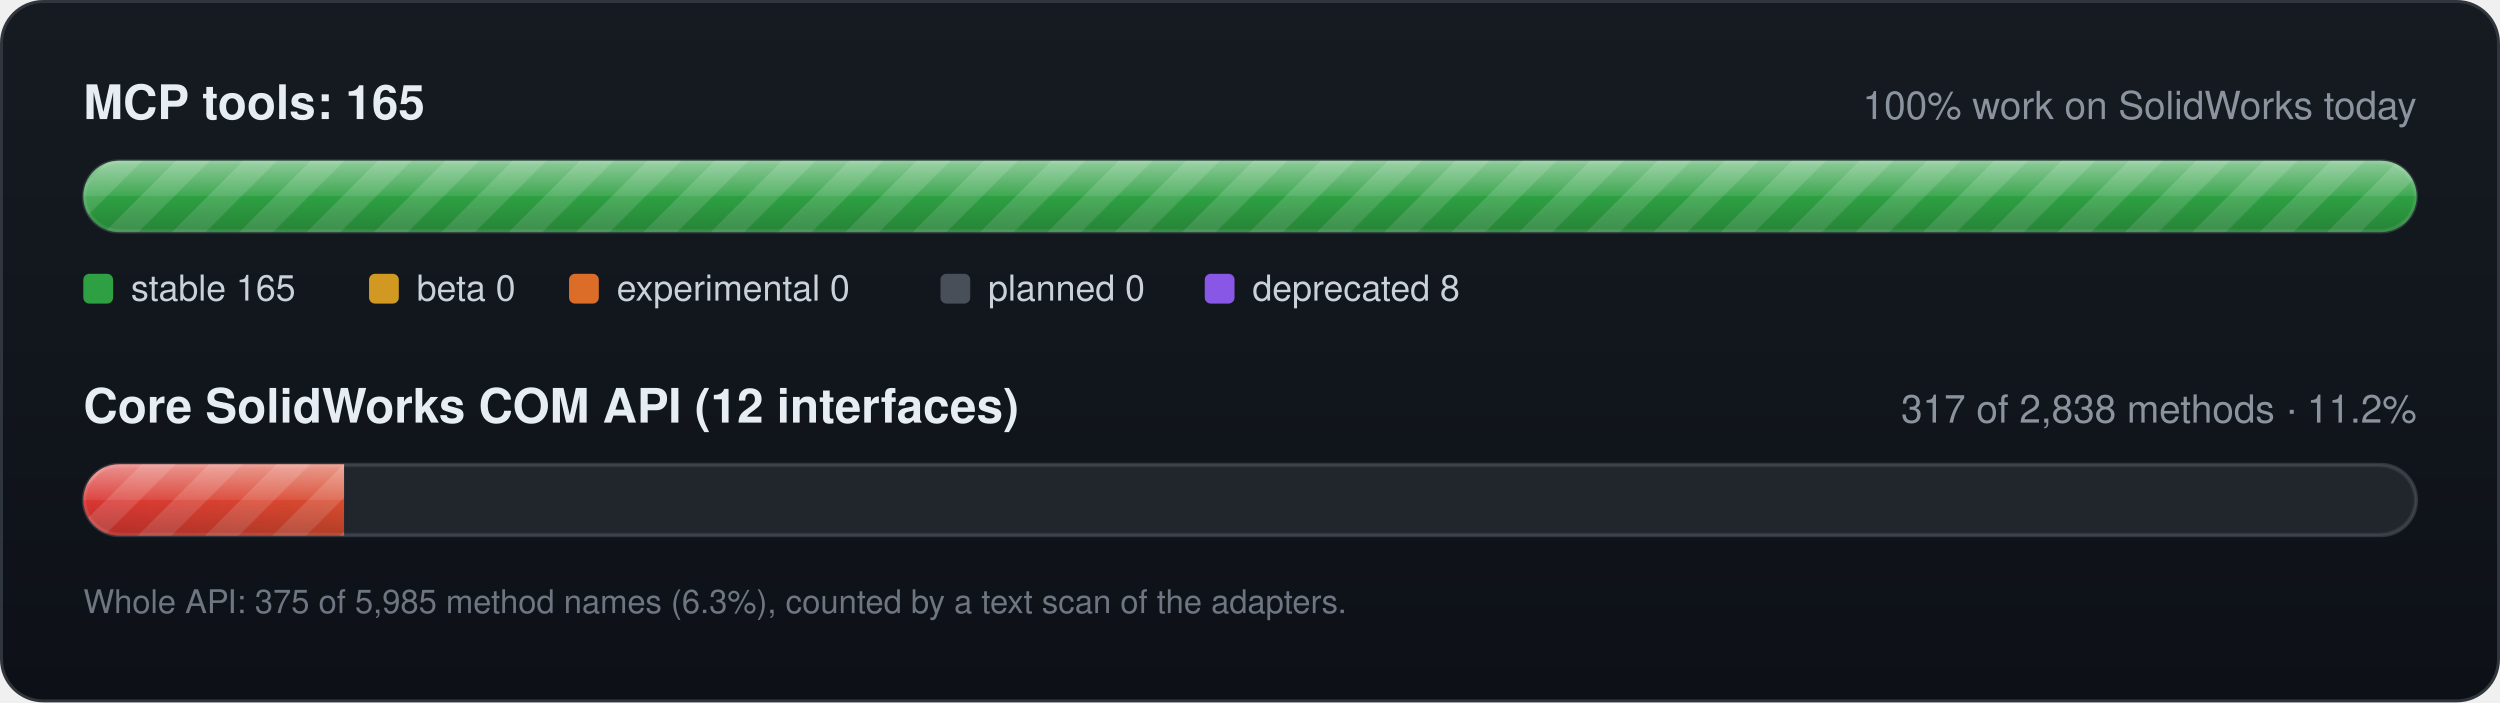
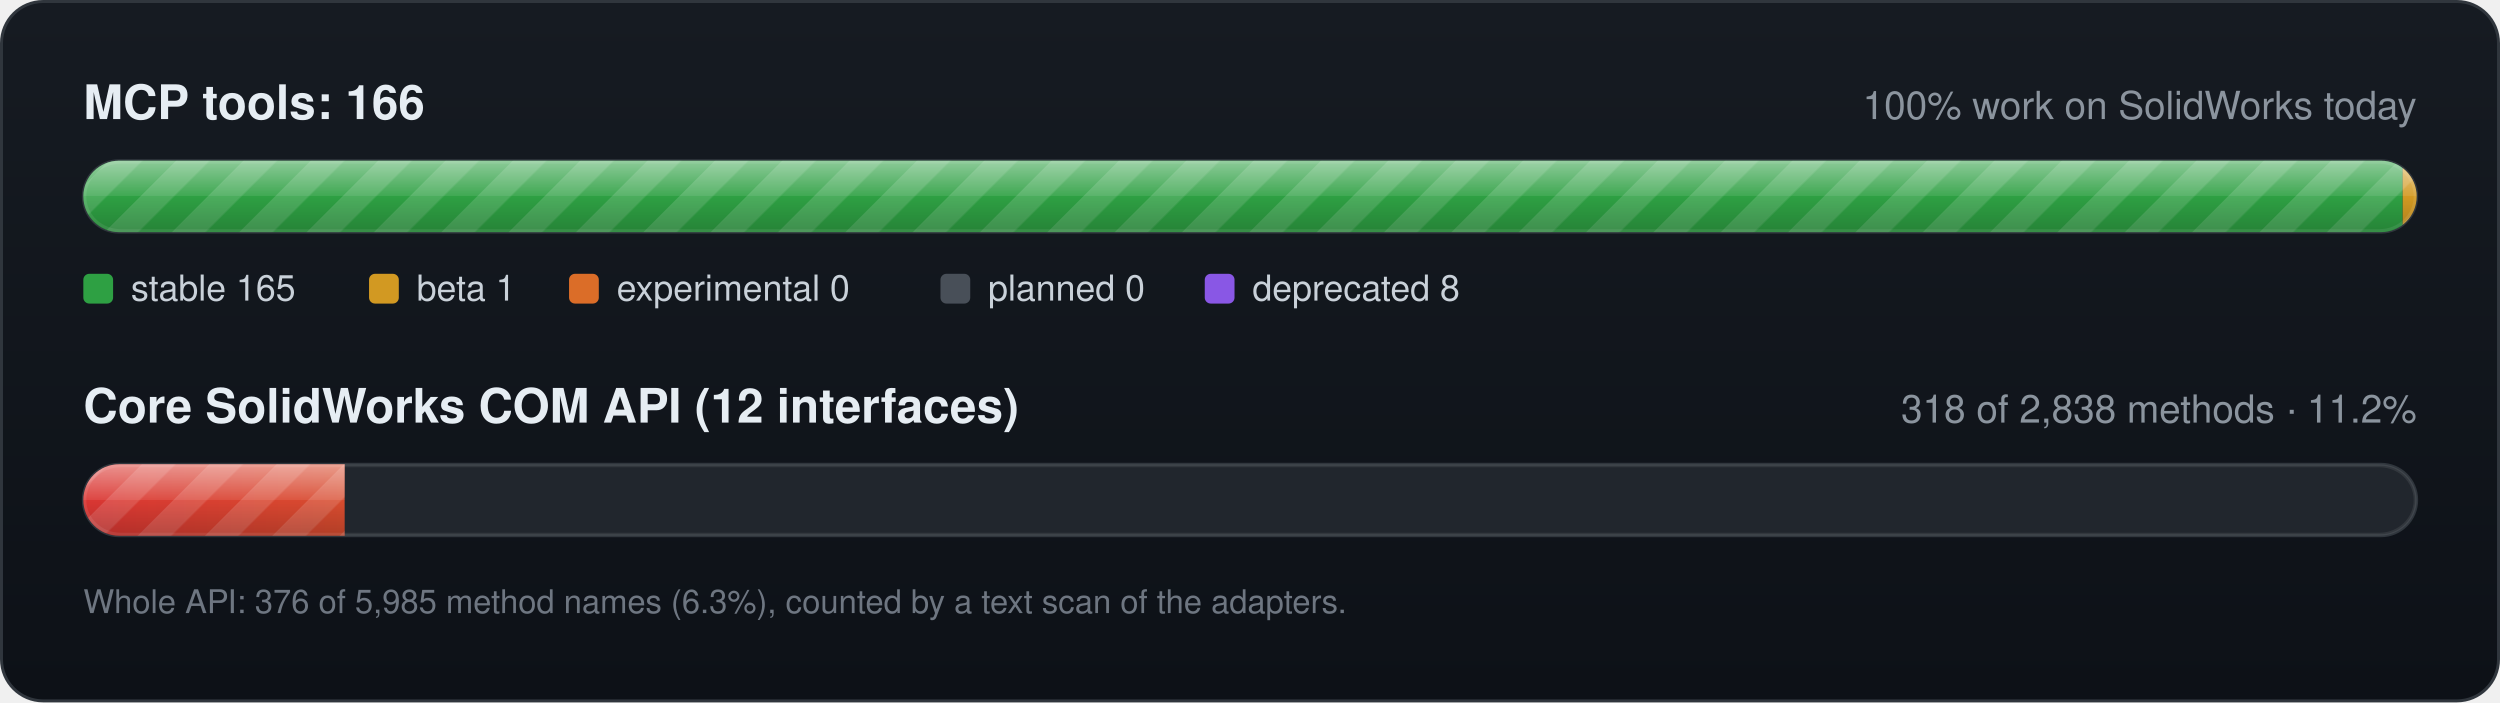
<svg xmlns="http://www.w3.org/2000/svg" width="840" height="236" viewBox="0 0 840 236" role="img" aria-label="Project progress">
  <defs>
    <linearGradient id="panel" x1="0" y1="0" x2="0" y2="1">
      <stop offset="0" stop-color="#161b22" />
      <stop offset="1" stop-color="#0d1117" />
    </linearGradient>
    <linearGradient id="gloss" x1="0" y1="0" x2="0" y2="1">
      <stop offset="0" stop-color="#fff" stop-opacity=".45" />
      <stop offset=".5" stop-color="#fff" stop-opacity=".08" />
      <stop offset=".5" stop-color="#000" stop-opacity="0" />
      <stop offset="1" stop-color="#000" stop-opacity=".18" />
    </linearGradient>
    <linearGradient id="heat" gradientUnits="userSpaceOnUse" x1="28" y1="0" x2="812" y2="0">
      <stop offset="0" stop-color="#da3633" />
      <stop offset=".5" stop-color="#d29922" />
      <stop offset="1" stop-color="#2ea043" />
    </linearGradient>
    <pattern id="stripes" width="16" height="16" patternUnits="userSpaceOnUse" patternTransform="rotate(45)">
      <rect width="8" height="16" fill="#fff" fill-opacity=".14" />
      <animateTransform attributeName="patternTransform" type="translate" additive="sum" from="0 0" to="16 0" dur="1.6s" repeatCount="indefinite" />
    </pattern>
    <clipPath id="track-tools">
      <rect x="28" y="54" width="784" height="24" rx="12.0" />
    </clipPath>
    <clipPath id="track-com">
      <rect x="28" y="156" width="784" height="24" rx="12.0" />
    </clipPath>
  </defs>
  <rect x=".5" y=".5" width="839" height="235" rx="14" fill="url(#panel)" stroke="#30363d" />
-   <text x="28" y="40" font-family="-apple-system,'Segoe UI',Helvetica,Arial,sans-serif" font-size="16" fill="#e6edf3" font-weight="600" text-anchor="start">MCP tools: 165</text>
+   <text x="28" y="40" font-family="-apple-system,'Segoe UI',Helvetica,Arial,sans-serif" font-size="16" fill="#e6edf3" font-weight="600" text-anchor="start">MCP tools: 166</text>
  <text x="812" y="40" font-family="-apple-system,'Segoe UI',Helvetica,Arial,sans-serif" font-size="13" fill="#8b949e" font-weight="400" text-anchor="end">100% work on SolidWorks today</text>
  <rect x="28" y="54" width="784" height="24" rx="12.0" fill="#21262d" stroke="#30363d" />
  <g clip-path="url(#track-tools)">
-     <rect x="28.0" y="54" width="784.0" height="24" fill="#2ea043" />
-     <rect x="812.0" y="54" width="0.0" height="24" fill="#d29922" />
+     <rect x="28.0" y="54" width="779.3" height="24" fill="#2ea043" />
+     <rect x="807.3" y="54" width="4.7" height="24" fill="#d29922" />
    <rect x="812.0" y="54" width="0.0" height="24" fill="#db6d28" />
    <rect x="28" y="54" width="784.0" height="24" fill="url(#stripes)" />
    <rect x="28" y="54" width="784.0" height="24" fill="url(#gloss)" />
  </g>
  <rect x="28.5" y="54.5" width="783" height="23" rx="12.0" fill="none" stroke="#fff" stroke-opacity=".08" />
  <rect x="28" y="92" width="10" height="10" rx="2" fill="#2ea043" />
  <text x="44" y="101" font-family="-apple-system,'Segoe UI',Helvetica,Arial,sans-serif" font-size="12" fill="#c9d1d9" font-weight="400" text-anchor="start">stable 165</text>
  <rect x="124" y="92" width="10" height="10" rx="2" fill="#d29922" />
-   <text x="140" y="101" font-family="-apple-system,'Segoe UI',Helvetica,Arial,sans-serif" font-size="12" fill="#c9d1d9" font-weight="400" text-anchor="start">beta 0</text>
+   <text x="140" y="101" font-family="-apple-system,'Segoe UI',Helvetica,Arial,sans-serif" font-size="12" fill="#c9d1d9" font-weight="400" text-anchor="start">beta 1</text>
  <rect x="191.2" y="92" width="10" height="10" rx="2" fill="#db6d28" />
  <text x="207.2" y="101" font-family="-apple-system,'Segoe UI',Helvetica,Arial,sans-serif" font-size="12" fill="#c9d1d9" font-weight="400" text-anchor="start">experimental 0</text>
  <rect x="316" y="92" width="10" height="10" rx="2" fill="#484f58" />
  <text x="332" y="101" font-family="-apple-system,'Segoe UI',Helvetica,Arial,sans-serif" font-size="12" fill="#c9d1d9" font-weight="400" text-anchor="start">planned 0</text>
  <rect x="404.8" y="92" width="10" height="10" rx="2" fill="#8957e5" />
  <text x="420.8" y="101" font-family="-apple-system,'Segoe UI',Helvetica,Arial,sans-serif" font-size="12" fill="#c9d1d9" font-weight="400" text-anchor="start">deprecated 8</text>
  <text x="28" y="142" font-family="-apple-system,'Segoe UI',Helvetica,Arial,sans-serif" font-size="16" fill="#e6edf3" font-weight="600" text-anchor="start">Core SolidWorks COM API (12 interfaces)</text>
-   <text x="812" y="142" font-family="-apple-system,'Segoe UI',Helvetica,Arial,sans-serif" font-size="13" fill="#8b949e" font-weight="400" text-anchor="end">317 of 2,838 methods · 11.2%</text>
+   <text x="812" y="142" font-family="-apple-system,'Segoe UI',Helvetica,Arial,sans-serif" font-size="13" fill="#8b949e" font-weight="400" text-anchor="end">318 of 2,838 methods · 11.2%</text>
  <rect x="28" y="156" width="784" height="24" rx="12.0" fill="#21262d" stroke="#30363d" />
  <g clip-path="url(#track-com)">
-     <rect x="28.0" y="156" width="87.6" height="24" fill="url(#heat)" />
-     <rect x="28" y="156" width="87.6" height="24" fill="url(#stripes)" />
-     <rect x="28" y="156" width="87.6" height="24" fill="url(#gloss)" />
+     <rect x="28.0" y="156" width="87.8" height="24" fill="url(#heat)" />
+     <rect x="28" y="156" width="87.8" height="24" fill="url(#stripes)" />
+     <rect x="28" y="156" width="87.8" height="24" fill="url(#gloss)" />
  </g>
  <rect x="28.5" y="156.5" width="783" height="23" rx="12.0" fill="none" stroke="#fff" stroke-opacity=".08" />
-   <text x="28" y="206" font-family="-apple-system,'Segoe UI',Helvetica,Arial,sans-serif" font-size="11" fill="#6e7681" font-weight="400" text-anchor="start">Whole API: 375 of 5,985 method names (6.3%), counted by a text scan of the adapters.</text>
+   <text x="28" y="206" font-family="-apple-system,'Segoe UI',Helvetica,Arial,sans-serif" font-size="11" fill="#6e7681" font-weight="400" text-anchor="start">Whole API: 376 of 5,985 method names (6.3%), counted by a text scan of the adapters.</text>
</svg>
